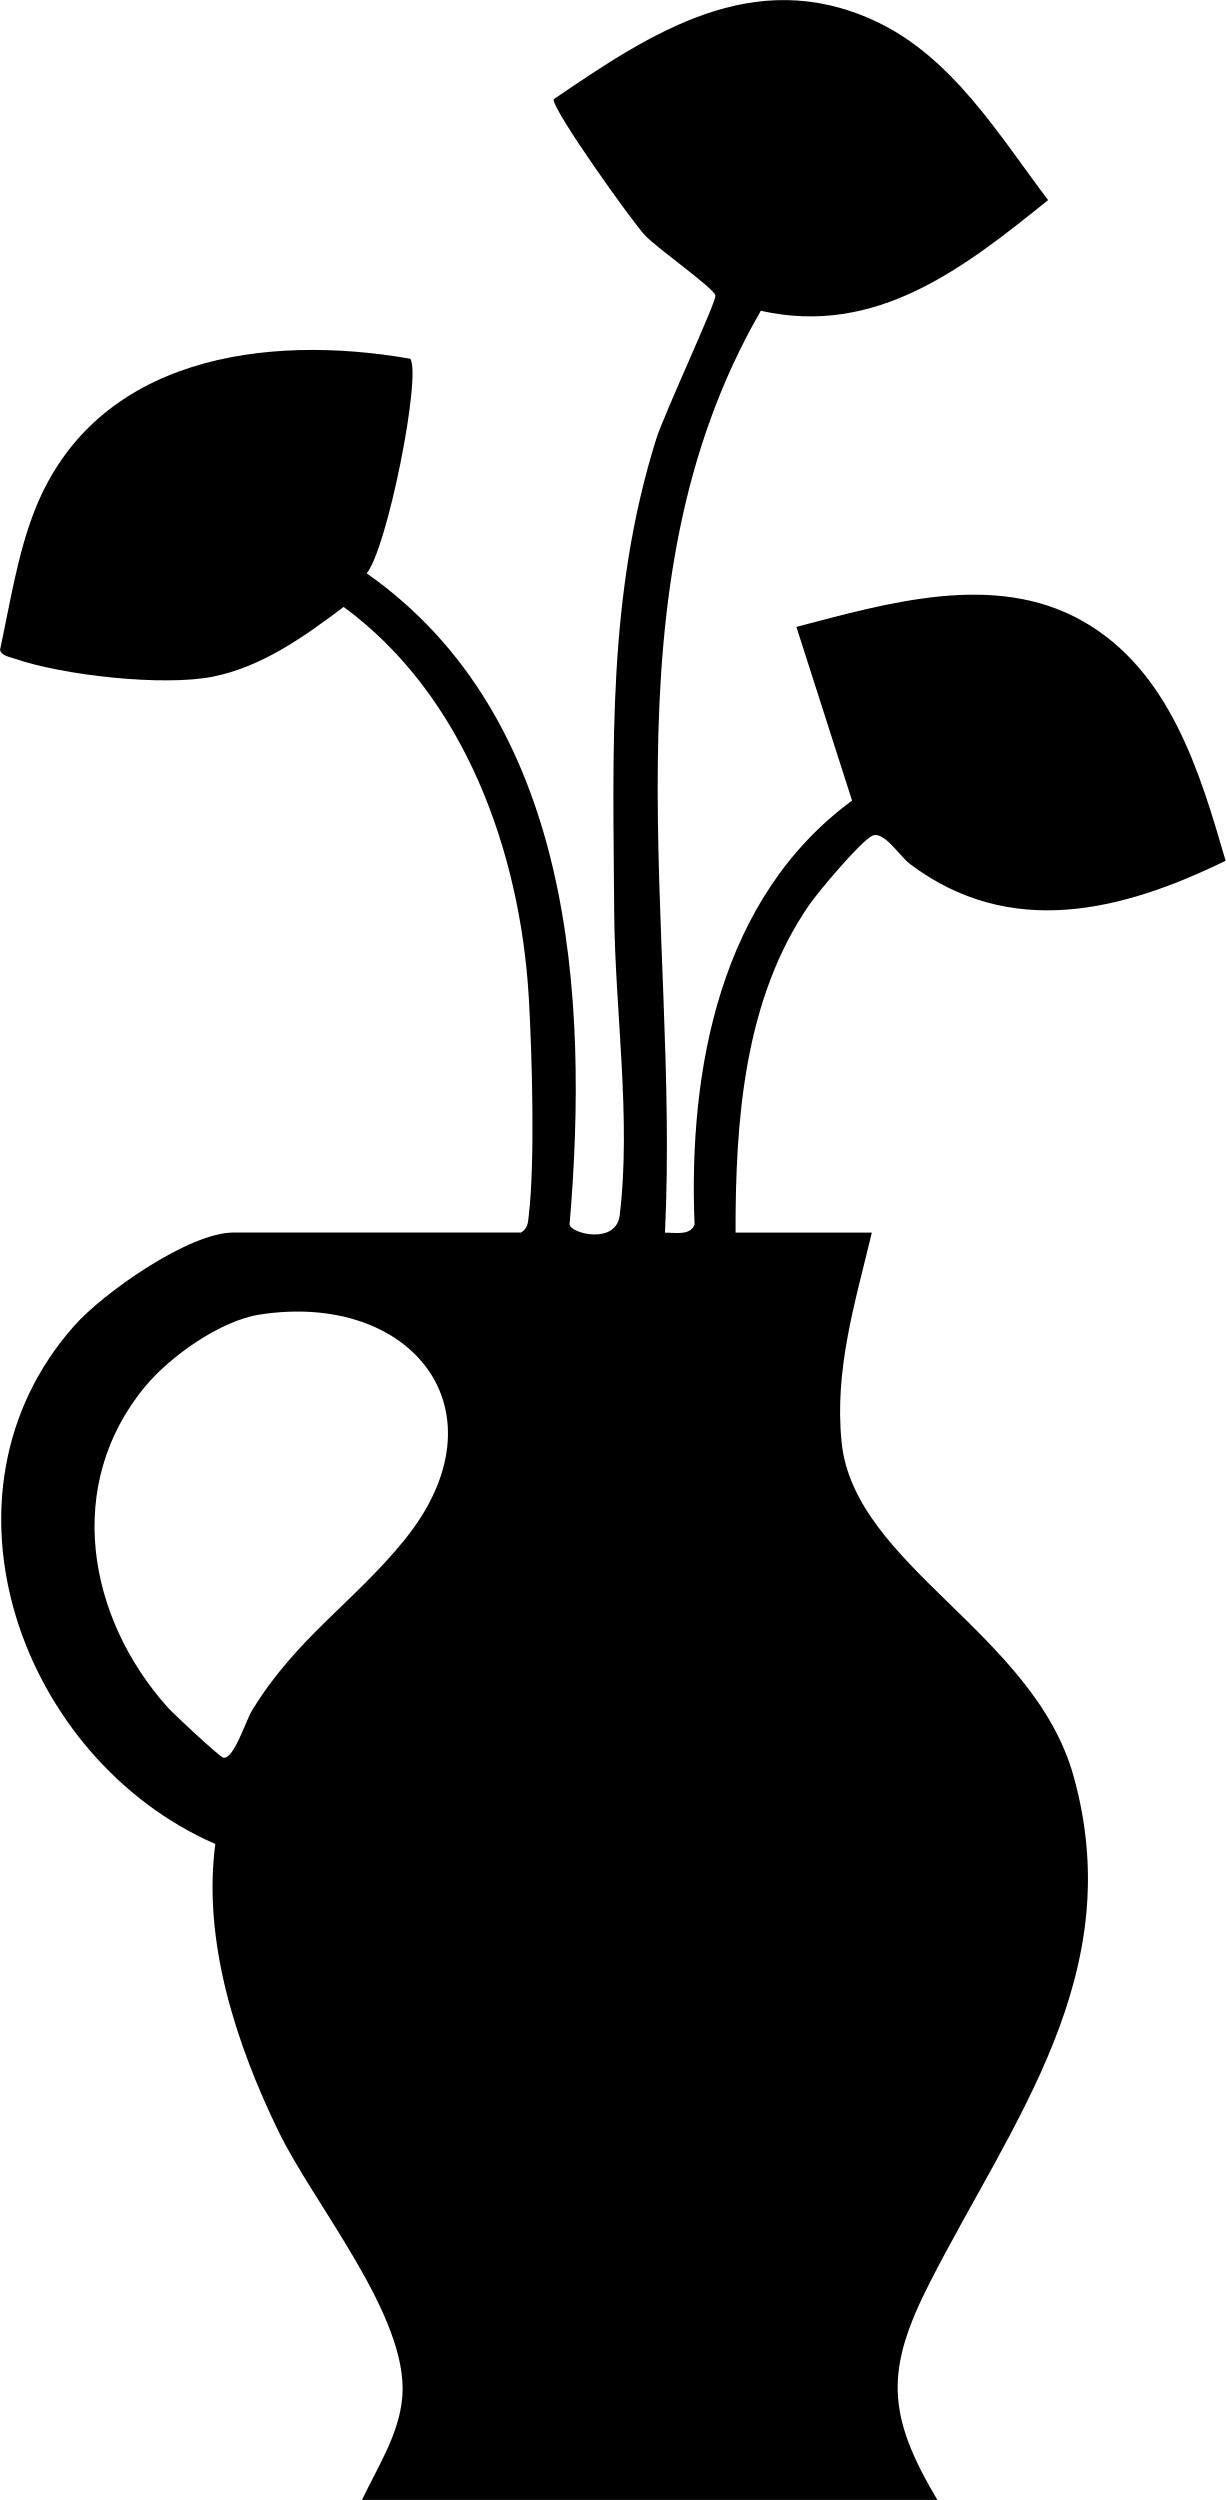
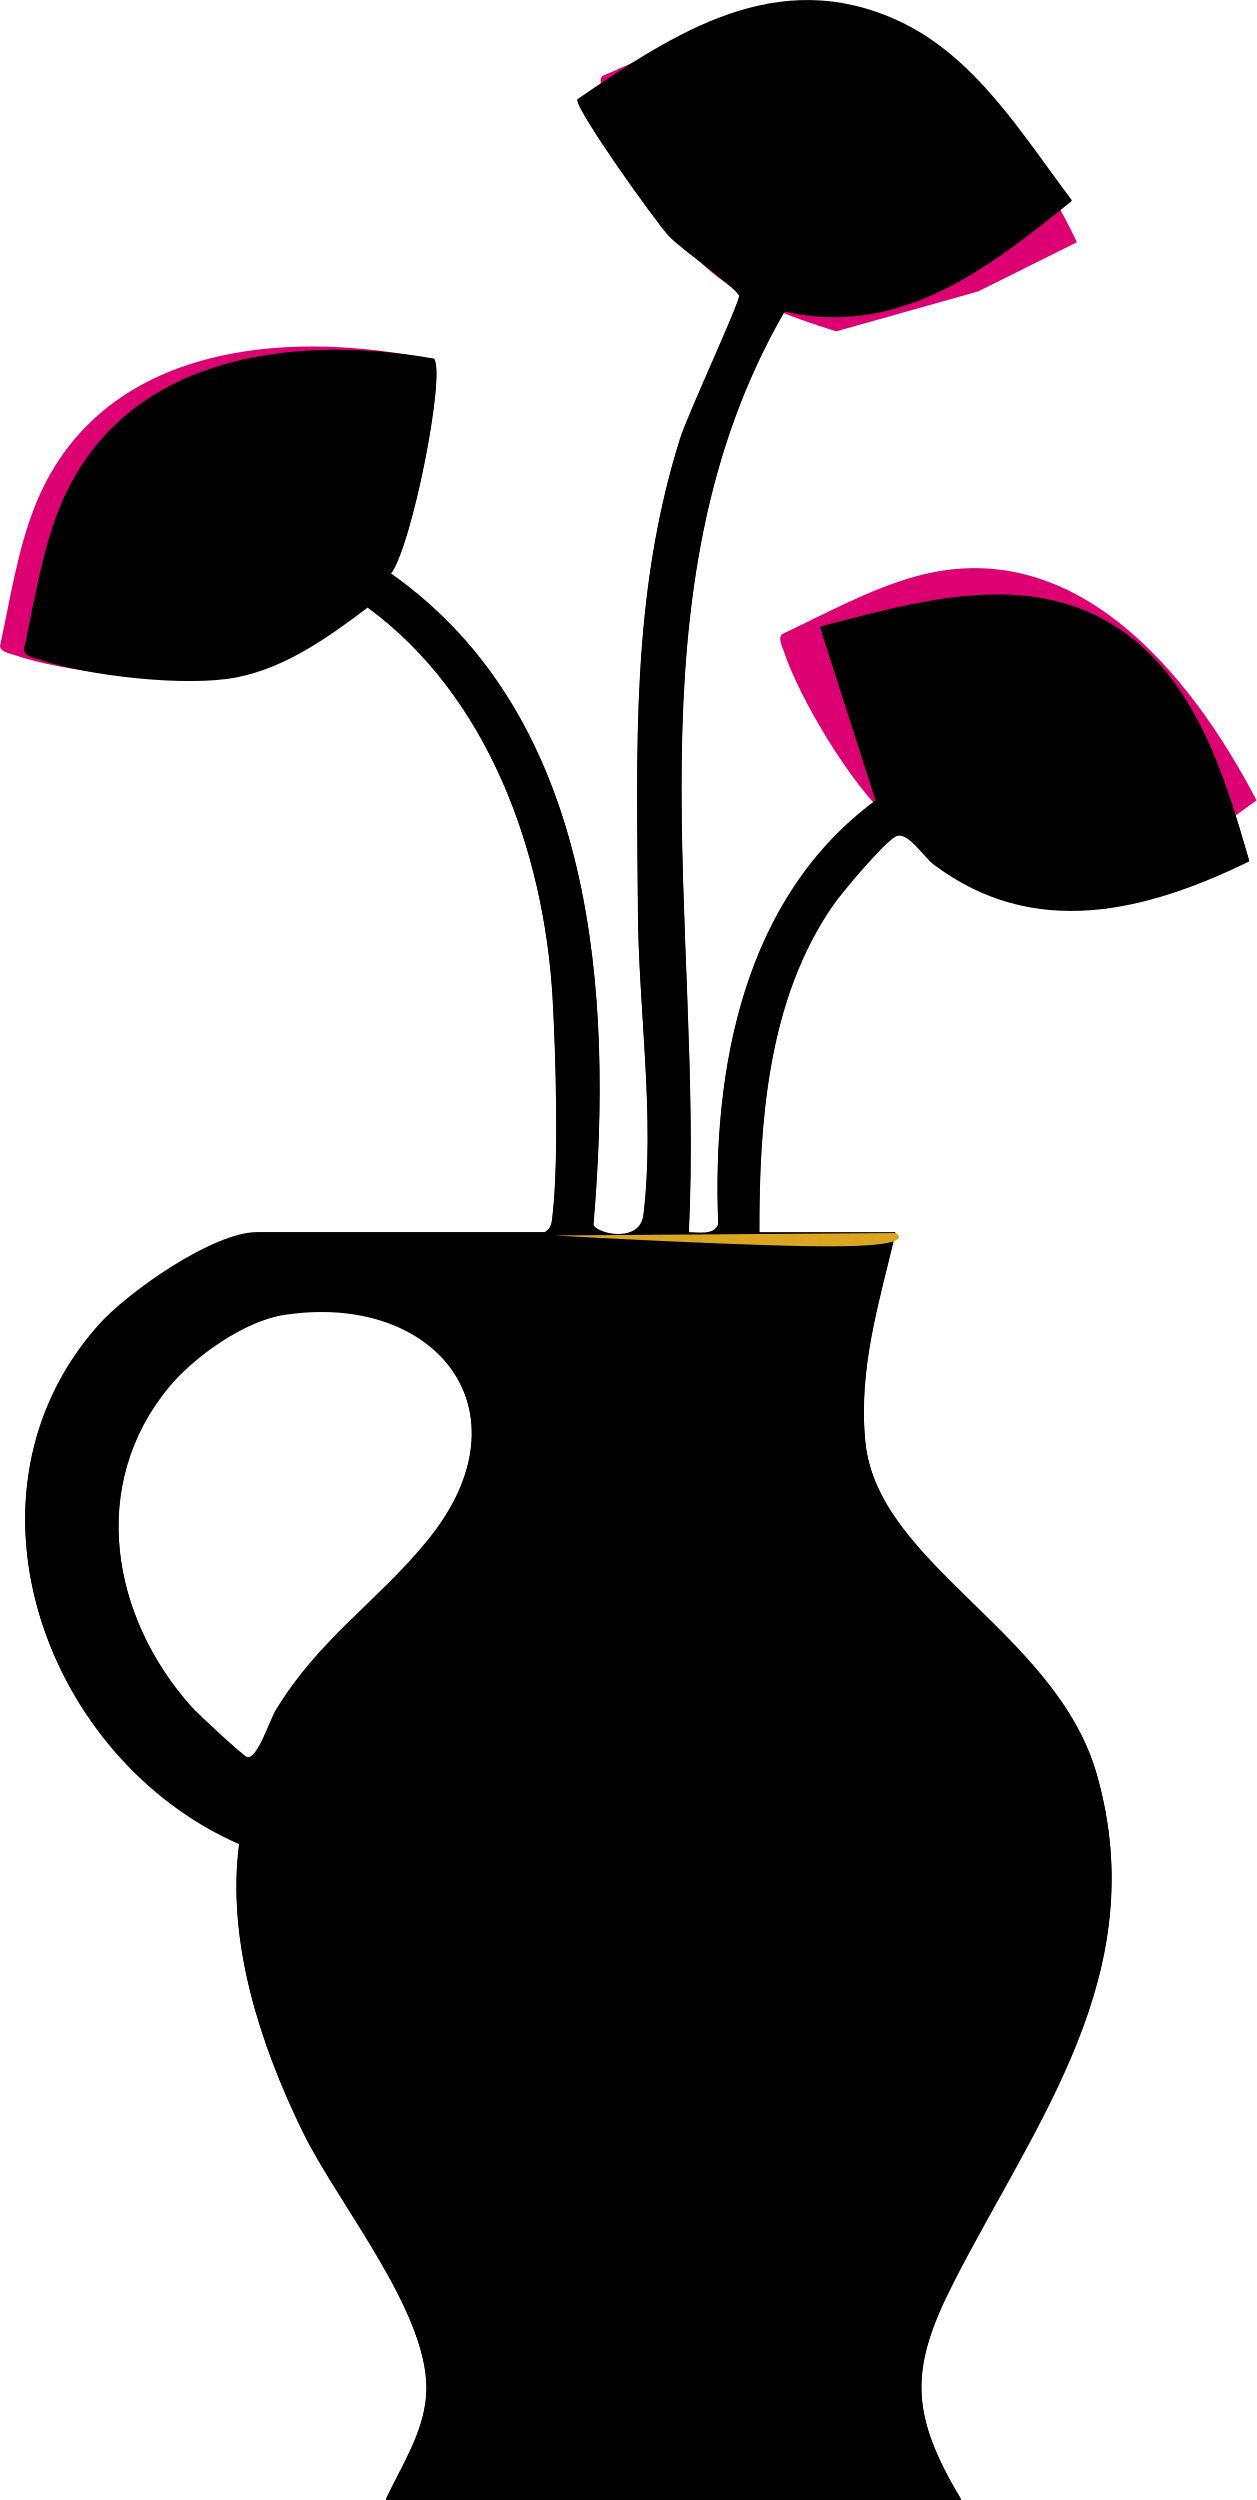
- <svg xmlns="http://www.w3.org/2000/svg" id="Layer_1" data-name="Layer 1" viewBox="0 0 242.37 494.42">
-   <path d="M103.03,243.77c1.42-.88,1.38-1.99,1.55-3.44,1.25-10.69.64-31.83,0-43.03-1.68-28.84-12.76-59.78-36.62-77.27-7.71,5.82-16.13,11.87-25.91,13.8s-29.52-.24-39.15-3.57c-.96-.33-2.67-.58-2.89-1.76,1.97-9.11,3.48-19.12,6.94-27.79,12.04-30.16,45.5-34.78,74.19-29.76,2.24,3.23-4.48,37.28-8.61,42.44,40.68,28.59,44,83.3,40.11,128.81.43,1.83,9.21,3.96,9.92-1.87,2.32-19.18-.96-40.7-1.09-59.92-.21-32.17-1.42-62.6,8.32-93.62,1.51-4.81,11.73-26.77,11.7-28.3-.03-1.35-11.46-9.29-13.95-11.97-2.65-2.85-18.22-24.69-18.06-26.87,19.3-13.2,39.54-26.58,63.47-15.55,15.34,7.07,24.53,22.52,34.33,35.47-16.59,13.39-33.96,27.04-56.81,21.89-31.98,55.32-16.02,121.6-18.96,182.32,1.94-.03,5.09.66,5.85-1.64-1.24-30.74,5.05-64.62,31.15-83.81l-11.01-34.35c18.03-4.7,39.12-11,56.53-1.2s23.32,30.18,28.36,47.45c-20.55,10.04-42.67,15.54-62.45.62-2.05-1.54-5.19-6.72-7.5-5.53s-10.56,10.97-12.4,13.63c-12.9,18.68-14.61,42.78-14.57,64.82h26.95c-3.27,13.8-7.43,26.93-5.98,41.43,2.43,24.33,37.93,37.74,45.85,65.97,11.01,39.19-12.07,68.23-28.42,100.28-8.79,17.23-8.58,26.04,1.52,42.96h-113.8c3.08-6.52,7.4-13.04,7.98-20.48,1.23-15.8-17.35-37.73-24.48-52.39-8.38-17.24-15.05-37.59-12.51-56.86-38.31-16.69-57.5-69.04-27.91-102.47,5.85-6.61,22.75-18.45,31.47-18.45h56.9ZM128.43,39.73c-5.43-2.04-11.93-22.86-7.71-18.32s7.98,14.44,11.78,19.12c12.47,15.33,32.32,19.1,49.21,8.33,12.11-7.72-16.63,13.26-29.18,7.91-36.96-15.75-18.96-15.11-24.11-17.04ZM54.5,123.62c-13.85,1.76,3.83-13.27-1.29,0-5.73,14.86-42.2,1.94-25.04,3.29,17.42,1.36,38.3-9.15,41.17-27.68,2.92-18.81,3.52,22.07-14.85,24.4ZM171.5,152.55c-6.75-13.5-5.5-16.56,2.71.03,7.14,14.42,22.42,22.21,38.37,20.02,19.31-2.65-22.43,8.7-30.47-5.91-7.5-13.63-3.65-.24-10.61-14.14ZM51.36,259.98c-7.81,1.22-17.69,8.23-22.68,14.26-16.03,19.38-11.46,45.57,4.46,63.4,1.24,1.39,10.29,9.8,11.01,9.97,2.04.47,4.42-7.22,5.67-9.28,8.59-14.22,20.33-21.62,30.15-33.75,20.63-25.48,1.53-49.29-28.61-44.6Z" />
-   <path d="M175.07,20.41c15.45,15.71-12.33,39.2-25.07,19.59-10.75-16.55,11.94-32.93,25.07-19.59Z" />
-   <path d="M191.73,137.27c15.41-14.48,35.94,9.46,21.12,22.63-15.07,13.39-35-9.6-21.12-22.63Z" />
-   <path d="M36.38,87.22c25.19-4.63,25.83,34.21.85,30.63-16.57-2.38-16.74-27.71-.85-30.63Z" />
+ <svg xmlns="http://www.w3.org/2000/svg" id="Layer_1" data-name="Layer 1" viewBox="0 0 248.59 494.59">
+   <defs>
+     <style>
+       .cls-1 {
+         fill: #dc0073;
+       }
+ 
+       .cls-2 {
+         fill: #daa520;
+       }
+     </style>
+   </defs>
+   <path class="cls-1" d="M218.7,179.87c-9.31-2.58-35.18-11.2-42.66-17.79-7.48-6.59-17.76-23.58-20.98-33.25-.32-.96-1.16-2.47-.36-3.36,8.43-3.98,17.29-8.87,26.28-11.39,31.26-8.78,54.15,18.43,67.61,44.26" />
+   <path class="cls-1" d="M67.95,119.37c-7.71,5.82-16.13,11.87-25.91,13.8s-29.52-.24-39.15-3.57c-.96-.33-2.67-.58-2.89-1.76,1.97-9.11,3.48-19.12,6.94-27.79,12.04-30.16,45.5-34.78,74.19-29.76" />
+   <path class="cls-1" d="M165.4,65.55c-9.21-2.92-19.01-6.29-26.24-13.15-7.23-6.86-16.88-24.22-19.73-34-.29-.97-1.07-2.51-.24-3.38,8.57-3.66,17.61-8.22,26.68-10.41,31.57-7.62,54.69,17,67.19,43.31l-19.54,9.73-28.12,7.91Z" />
+   <path d="M107.8,243.95c1.42-.88,1.38-1.99,1.55-3.44,1.25-10.69.64-31.83,0-43.03-1.68-28.84-12.76-59.78-36.62-77.27-7.71,5.82-16.13,11.87-25.91,13.8s-29.52-.24-39.15-3.57c-.96-.33-2.67-.58-2.89-1.76,1.97-9.11,3.48-19.12,6.94-27.79,12.04-30.16,45.5-34.78,74.19-29.76,2.24,3.23-4.48,37.28-8.61,42.44,40.68,28.59,44,83.3,40.11,128.81.43,1.83,9.21,3.96,9.92-1.87,2.32-19.18-.96-40.7-1.09-59.92-.21-32.17-1.42-62.6,8.32-93.62,1.51-4.81,11.73-26.77,11.7-28.3-.03-1.35-11.46-9.29-13.95-11.97-2.65-2.85-18.22-24.69-18.06-26.87,19.3-13.2,39.54-26.58,63.47-15.55,15.34,7.07,24.53,22.52,34.33,35.47-16.59,13.39-33.96,27.04-56.81,21.89-31.98,55.32-16.02,121.6-18.96,182.32,1.94-.03,5.09.66,5.85-1.64-1.24-30.74,5.05-64.62,31.15-83.81l-11.01-34.35c18.03-4.7,39.12-11,56.53-1.2,17.41,9.8,23.32,30.18,28.36,47.45-20.55,10.04-42.67,15.54-62.45.62-2.05-1.54-5.19-6.72-7.5-5.53s-10.56,10.97-12.4,13.63c-12.9,18.68-14.61,42.78-14.57,64.82h26.95c-3.27,13.8-7.43,26.93-5.98,41.43,2.43,24.33,37.93,37.74,45.85,65.97,11.01,39.19-12.07,68.23-28.42,100.28-8.79,17.23-8.58,26.04,1.52,42.96h-113.8c3.08-6.52,7.4-13.04,7.98-20.48,1.23-15.8-17.35-37.73-24.48-52.39-8.38-17.24-15.05-37.59-12.51-56.86-38.31-16.69-57.5-69.04-27.91-102.47,5.85-6.61,22.75-18.45,31.47-18.45h56.9-.01ZM152.96,8.51c-5.73.9-21.14,8.41-22.5,14.46-1.4,6.24,3,13.06,6.8,17.74,12.47,15.33,32.32,19.1,49.21,8.33,12.11-7.72,11.58-14.12,3.5-25.12-8.46-11.51-22.77-17.65-37.02-15.41h0ZM52.16,78.43c-13.85,1.76-27.07,10.46-32.19,23.72-5.73,14.86-4.18,23.59,12.98,24.93,17.42,1.36,38.3-9.15,41.17-27.68,2.92-18.81-3.6-23.31-21.96-20.97ZM192.94,125.41c-18.98,1.76-22.17,10.76-13.96,27.36,7.14,14.42,22.42,22.21,38.37,20.02,19.31-2.65,18.94-14.76,10.91-29.37-7.5-13.63-19.83-19.45-35.31-18.01h0ZM56.13,260.16c-7.81,1.22-17.69,8.23-22.68,14.26-16.03,19.38-11.46,45.57,4.46,63.4,1.24,1.39,10.29,9.8,11.01,9.97,2.04.47,4.42-7.22,5.67-9.28,8.59-14.22,20.33-21.62,30.15-33.75,20.63-25.48,1.53-49.29-28.61-44.6Z" />
+   <path d="M179.84,20.59c15.45,15.71-12.33,39.2-25.07,19.59-10.75-16.55,11.94-32.93,25.07-19.59Z" />
+   <path d="M196.5,137.45c15.41-14.48,35.94,9.46,21.12,22.63-15.07,13.39-35-9.6-21.12-22.63Z" />
+   <path d="M41.15,87.4c25.19-4.63,25.83,34.21.85,30.63-16.57-2.38-16.74-27.71-.85-30.63Z" />
+   <path class="cls-2" d="M45.15,90.41c4.47-.82,4.58,6.07.15,5.43-2.94-.42-2.97-4.92-.15-5.43Z" />
+   <path class="cls-2" d="M47.64,96.49c2.04-.37,2.09,2.77.07,2.48-1.34-.19-1.36-2.24-.07-2.48Z" />
+   <path class="cls-2" d="M181.47,26.08c2.04,4.06-4.55,6.1-5.18,1.66-.42-2.94,3.89-4.23,5.18-1.66Z" />
+   <path class="cls-2" d="M176.33,30.17c.93,1.85-2.08,2.78-2.36.76-.19-1.34,1.78-1.93,2.36-.76Z" />
+   <path class="cls-2" d="M219.92,147.95c2.04,4.06-4.55,6.1-5.18,1.66-.42-2.94,3.89-4.23,5.18-1.66Z" />
+   <path class="cls-2" d="M214.78,152.04c.93,1.85-2.08,2.78-2.36.76-.19-1.34,1.78-1.93,2.36-.76Z" />
+   <path d="M107.76,243.76c1.42-.88,1.38-1.99,1.55-3.44,1.25-10.69.64-31.83,0-43.03-1.68-28.84-12.76-59.78-36.62-77.27-7.71,5.82-16.13,11.87-25.91,13.8s-29.52-.24-39.15-3.57c-.96-.33-2.67-.58-2.89-1.76,1.97-9.11,3.48-19.12,6.94-27.79,12.04-30.16,45.5-34.78,74.19-29.76,2.24,3.23-4.48,37.28-8.61,42.44,40.68,28.59,44,83.3,40.11,128.81.43,1.83,9.21,3.96,9.92-1.87,2.32-19.18-.96-40.7-1.09-59.92-.21-32.17-1.42-62.6,8.32-93.62,1.51-4.81,11.73-26.77,11.7-28.3-.03-1.35-11.46-9.29-13.95-11.97-2.65-2.85-18.22-24.69-18.06-26.87,19.3-13.2,39.54-26.58,63.47-15.55,15.34,7.07,24.53,22.52,34.33,35.47-16.59,13.39-33.96,27.04-56.81,21.89-31.98,55.32-16.02,121.6-18.96,182.32,1.94-.03,5.09.66,5.85-1.64-1.24-30.74,5.05-64.62,31.15-83.81l-11.01-34.35c18.03-4.7,39.12-11,56.53-1.2,17.41,9.8,23.32,30.18,28.36,47.45-20.55,10.04-42.67,15.54-62.45.62-2.05-1.54-5.19-6.72-7.5-5.53s-10.56,10.97-12.4,13.63c-12.9,18.68-14.61,42.78-14.57,64.82h26.95c-3.27,13.8-7.43,26.93-5.98,41.43,2.43,24.33,37.93,37.74,45.85,65.97,11.01,39.19-12.07,68.23-28.42,100.28-8.79,17.23-8.58,26.04,1.52,42.96h-113.8c3.08-6.52,7.4-13.04,7.98-20.48,1.23-15.8-17.35-37.73-24.48-52.39-8.38-17.24-15.05-37.59-12.51-56.86-38.31-16.69-57.5-69.04-27.91-102.47,5.85-6.61,22.75-18.45,31.47-18.45h56.9-.01ZM133.16,39.72c-5.43-2.04-11.93-22.86-7.71-18.32s7.98,14.44,11.78,19.12c12.47,15.33,32.32,19.1,49.21,8.33,12.11-7.72-16.63,13.26-29.18,7.91-36.96-15.75-18.96-15.11-24.11-17.04h0ZM59.23,123.61c-13.85,1.76,3.83-13.27-1.29,0-5.73,14.86-42.2,1.94-25.04,3.29,17.42,1.36,38.3-9.15,41.17-27.68,2.92-18.81,3.52,22.07-14.85,24.4h.01ZM176.23,152.54c-6.75-13.5-5.5-16.56,2.71.03,7.14,14.42,22.42,22.21,38.37,20.02,19.31-2.65-22.43,8.7-30.47-5.91-7.5-13.63-3.65-.24-10.61-14.14ZM56.09,259.97c-7.81,1.22-17.69,8.23-22.68,14.26-16.03,19.38-11.46,45.57,4.46,63.4,1.24,1.39,10.29,9.8,11.01,9.97,2.04.47,4.42-7.22,5.67-9.28,8.59-14.22,20.33-21.62,30.15-33.75,20.63-25.48,1.53-49.29-28.61-44.6Z" />
+   <path class="cls-2" d="M109.68,244.42l67.5-.48s4.71,2.4-10.72,2.62-56.79-2.14-56.79-2.14Z" />
</svg>
